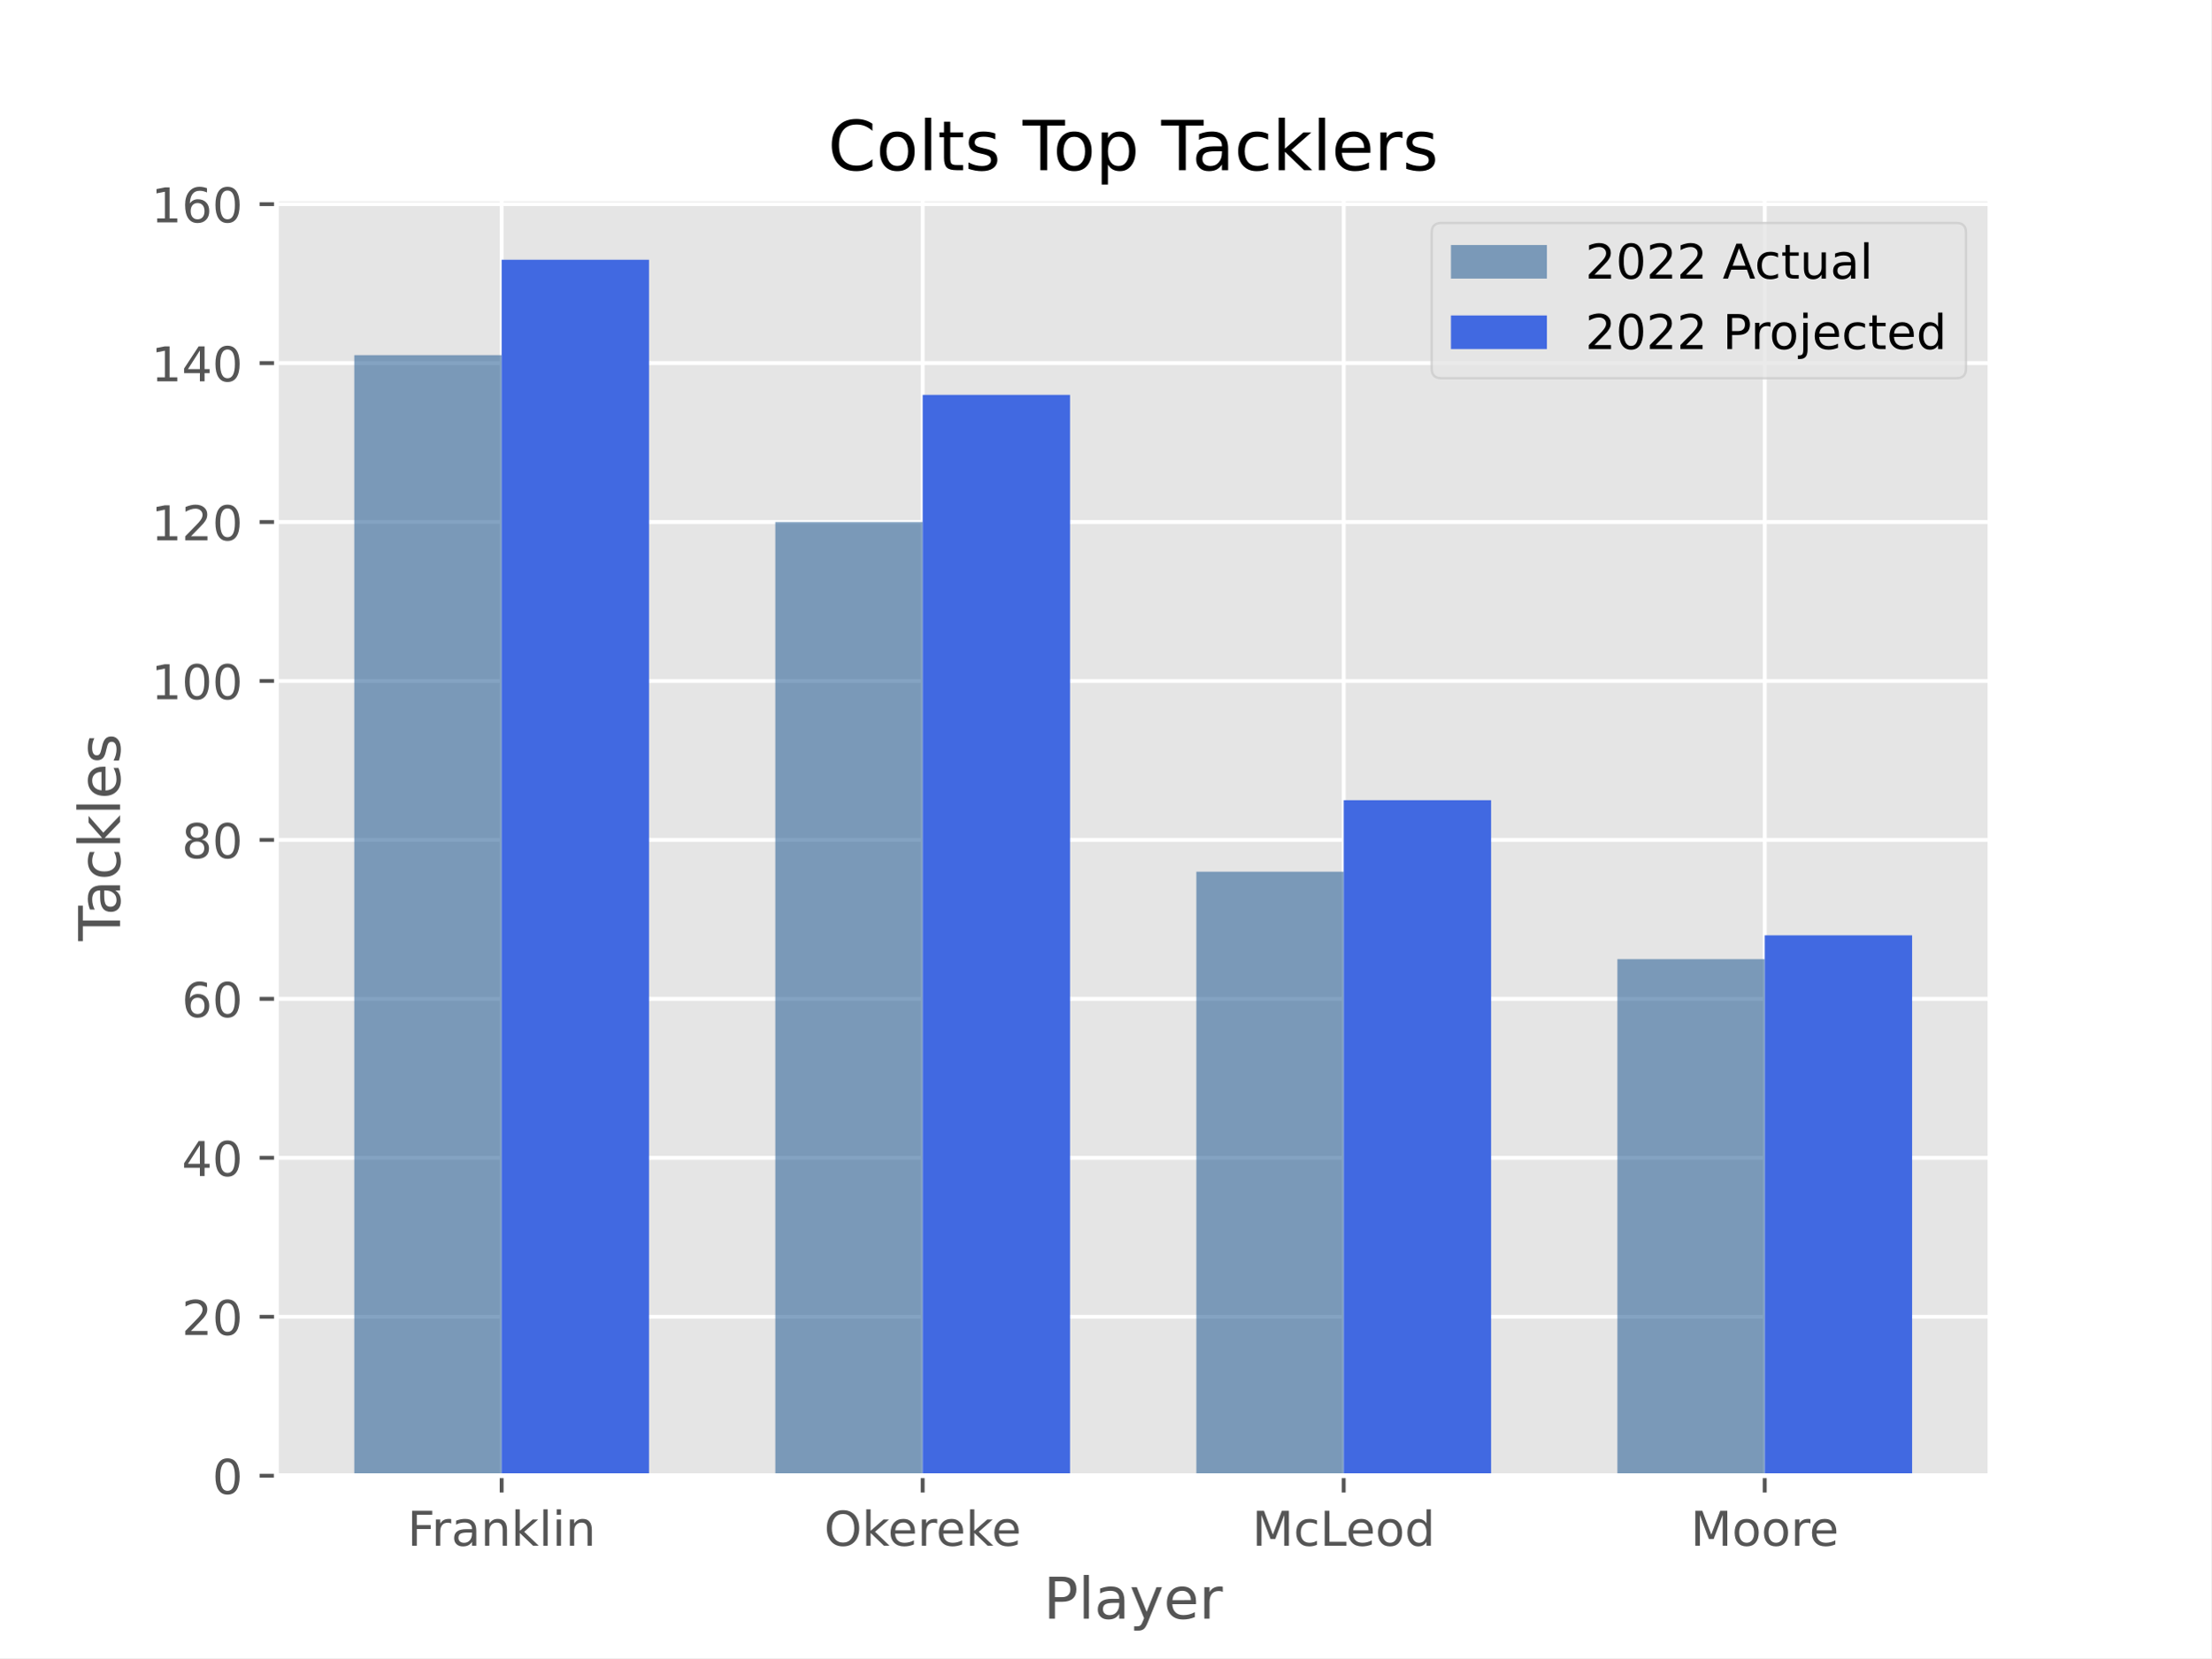
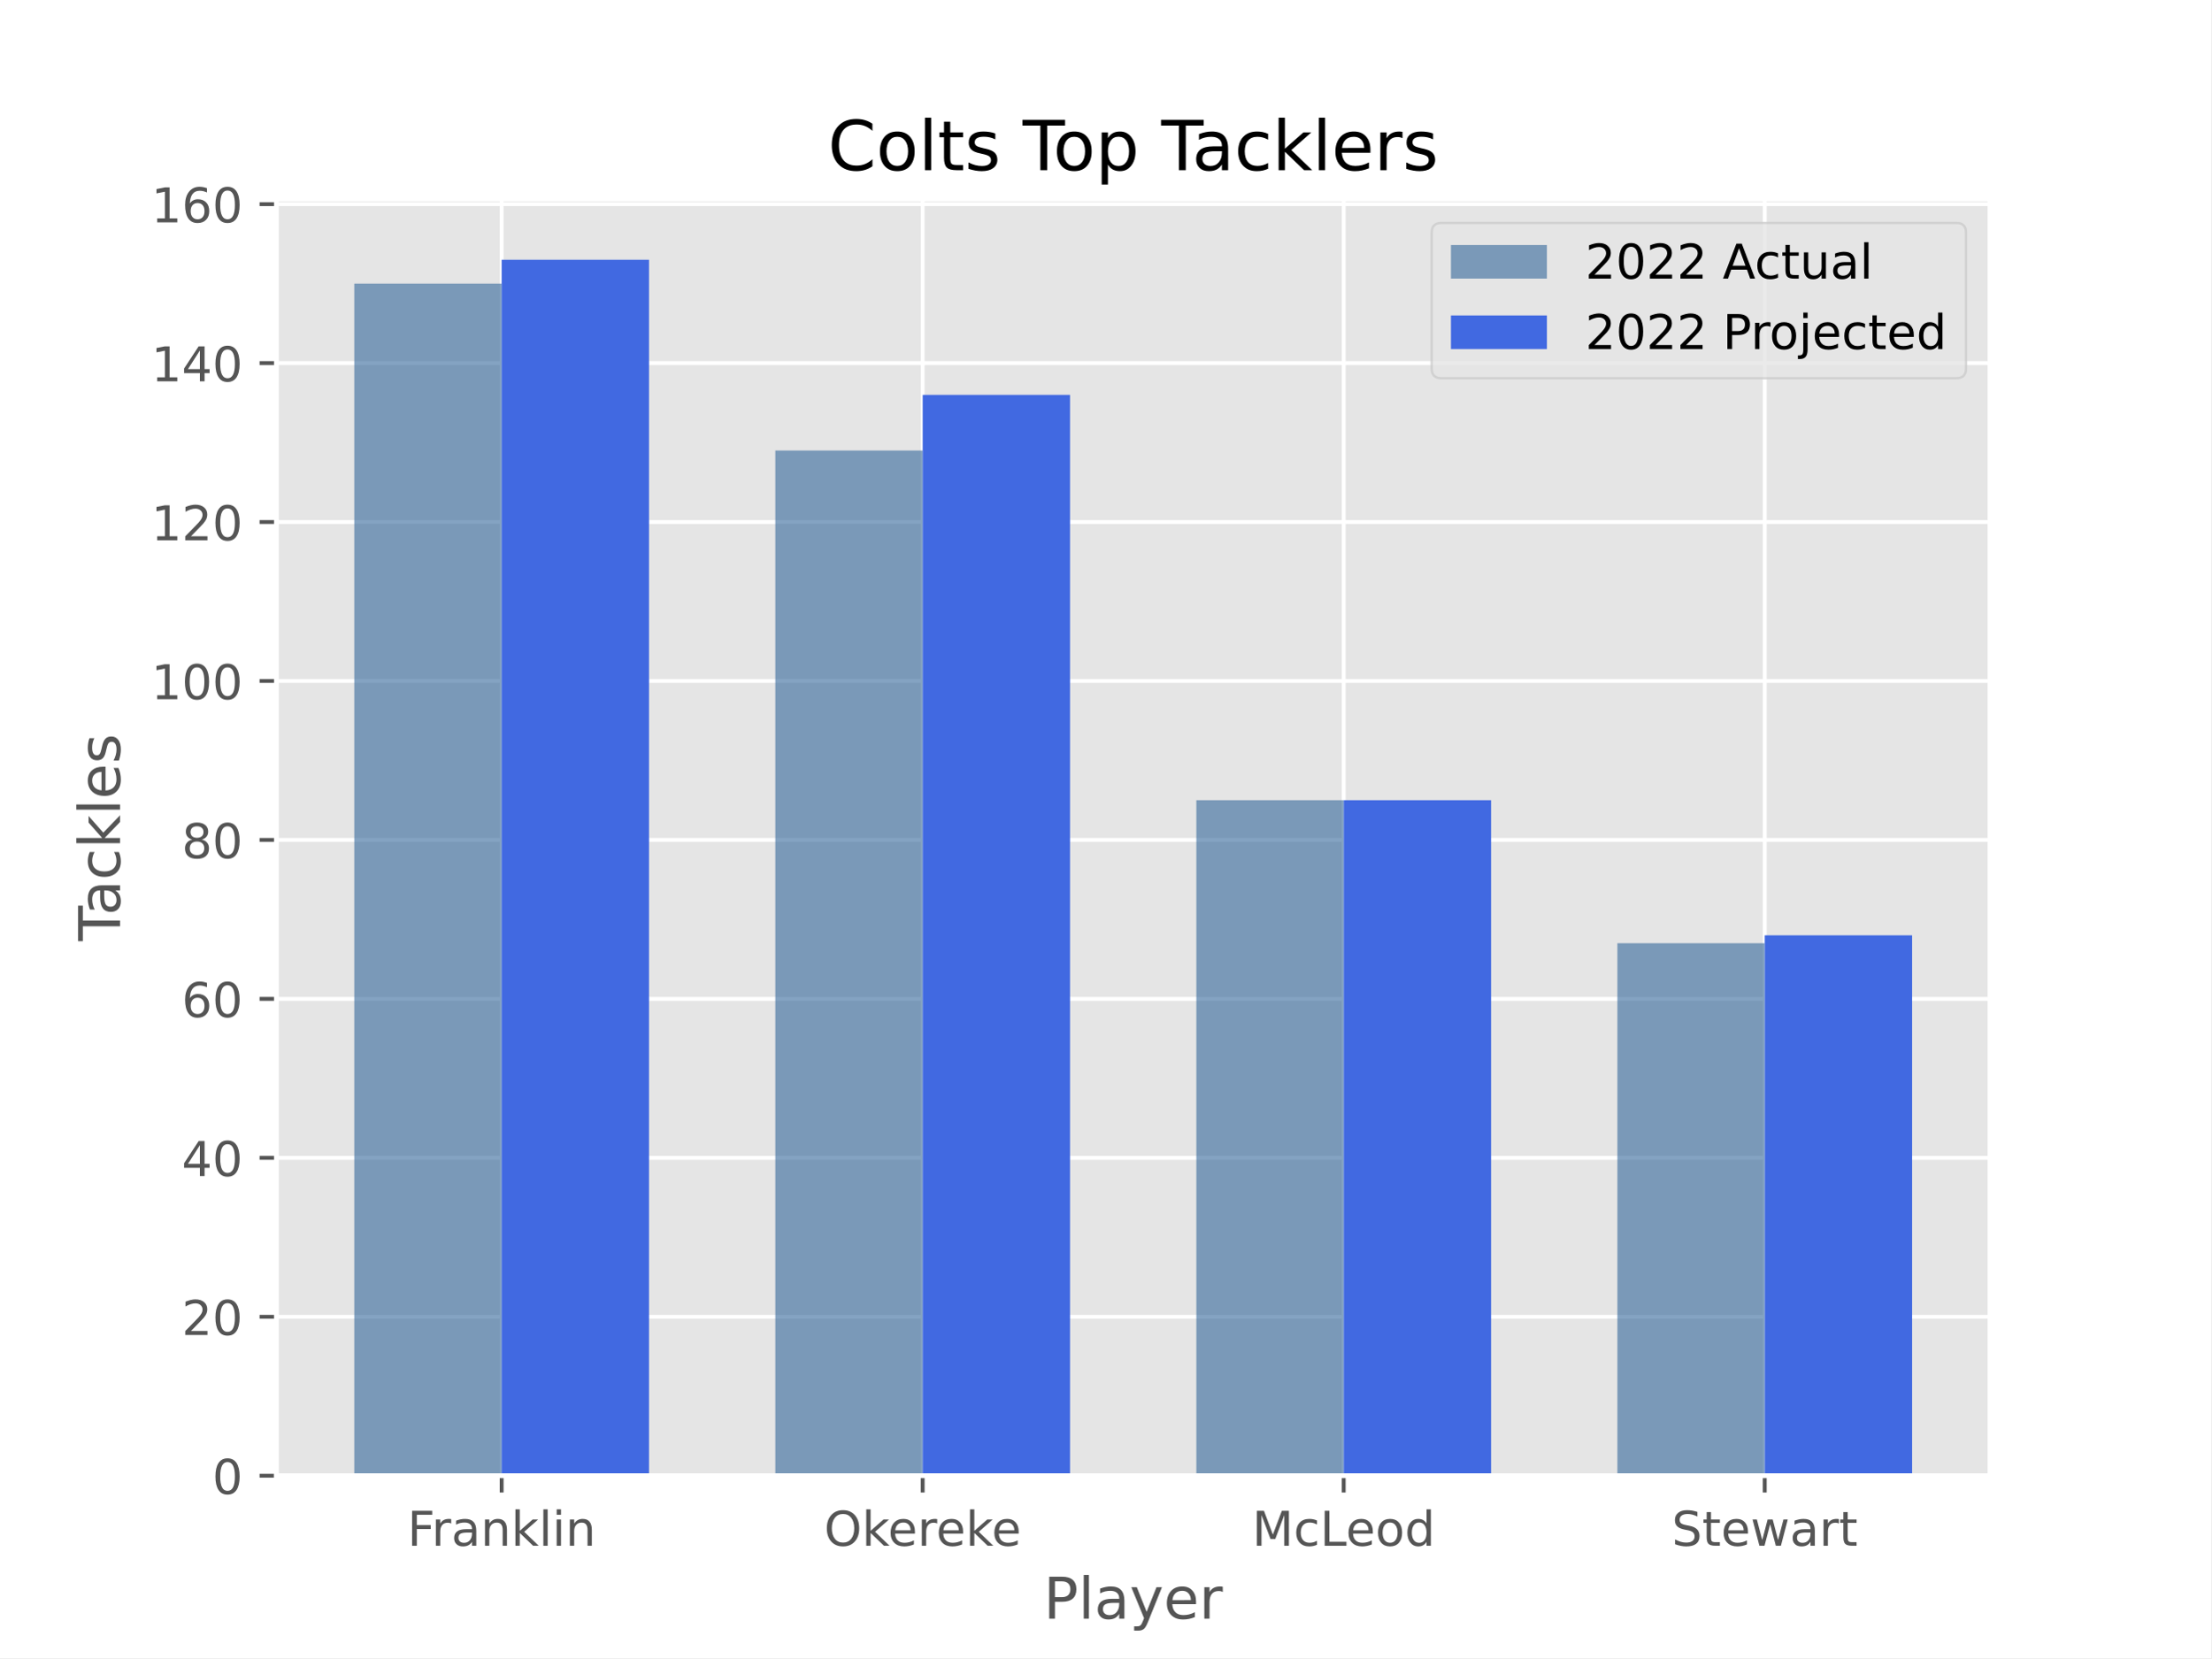
<svg xmlns="http://www.w3.org/2000/svg" xmlns:xlink="http://www.w3.org/1999/xlink" width="460.8pt" height="345.6pt" viewBox="0 0 460.8 345.6" version="1.1">
  <defs>
    <style type="text/css">*{stroke-linejoin: round; stroke-linecap: butt}</style>
  </defs>
  <g id="figure_1">
    <g id="patch_1">
      <path d="M 0 345.6  L 460.8 345.6  L 460.8 0  L 0 0  z " style="fill: #ffffff" />
    </g>
    <g id="axes_1">
      <g id="patch_2">
        <path d="M 57.6 307.584  L 414.72 307.584  L 414.72 41.472  L 57.6 41.472  z " style="fill: #e5e5e5" />
      </g>
      <g id="matplotlib.axis_1">
        <g id="xtick_1">
          <g id="line2d_1">
-             <path d="M 104.543 307.584  L 104.543 41.472  " clip-path="url(#pacbe48d134)" style="fill: none; stroke: #ffffff; stroke-width: 0.8; stroke-linecap: square" />
+             <path d="M 104.543 307.584  L 104.543 41.472  " clip-path="url(#p6290a14021)" style="fill: none; stroke: #ffffff; stroke-width: 0.8; stroke-linecap: square" />
          </g>
          <g id="line2d_2">
            <defs>
-               <path id="md7e479dd8d" d="M 0 0  L 0 3.5  " style="stroke: #555555; stroke-width: 0.8" />
-             </defs>
-             <g>
-               <use xlink:href="#md7e479dd8d" x="104.543" y="307.584" style="fill: #555555; stroke: #555555; stroke-width: 0.8" />
+               <path id="m224dd9b3ad" d="M 0 0  L 0 3.5  " style="stroke: #555555; stroke-width: 0.8" />
+             </defs>
+             <g>
+               <use xlink:href="#m224dd9b3ad" x="104.543" y="307.584" style="fill: #555555; stroke: #555555; stroke-width: 0.8" />
            </g>
          </g>
          <g id="text_1">
            <g style="fill: #555555" transform="translate(84.89954 322.1824) scale(0.1 -0.1)">
              <defs>
                <path id="DejaVuSans-46" d="M 628 4666  L 3309 4666  L 3309 4134  L 1259 4134  L 1259 2759  L 3109 2759  L 3109 2228  L 1259 2228  L 1259 0  L 628 0  L 628 4666  z " transform="scale(0.015625)" />
                <path id="DejaVuSans-72" d="M 2631 2963  Q 2534 3019 2420 3045  Q 2306 3072 2169 3072  Q 1681 3072 1420 2755  Q 1159 2438 1159 1844  L 1159 0  L 581 0  L 581 3500  L 1159 3500  L 1159 2956  Q 1341 3275 1631 3429  Q 1922 3584 2338 3584  Q 2397 3584 2469 3576  Q 2541 3569 2628 3553  L 2631 2963  z " transform="scale(0.015625)" />
                <path id="DejaVuSans-61" d="M 2194 1759  Q 1497 1759 1228 1600  Q 959 1441 959 1056  Q 959 750 1161 570  Q 1363 391 1709 391  Q 2188 391 2477 730  Q 2766 1069 2766 1631  L 2766 1759  L 2194 1759  z M 3341 1997  L 3341 0  L 2766 0  L 2766 531  Q 2569 213 2275 61  Q 1981 -91 1556 -91  Q 1019 -91 701 211  Q 384 513 384 1019  Q 384 1609 779 1909  Q 1175 2209 1959 2209  L 2766 2209  L 2766 2266  Q 2766 2663 2505 2880  Q 2244 3097 1772 3097  Q 1472 3097 1187 3025  Q 903 2953 641 2809  L 641 3341  Q 956 3463 1253 3523  Q 1550 3584 1831 3584  Q 2591 3584 2966 3190  Q 3341 2797 3341 1997  z " transform="scale(0.015625)" />
                <path id="DejaVuSans-6e" d="M 3513 2113  L 3513 0  L 2938 0  L 2938 2094  Q 2938 2591 2744 2837  Q 2550 3084 2163 3084  Q 1697 3084 1428 2787  Q 1159 2491 1159 1978  L 1159 0  L 581 0  L 581 3500  L 1159 3500  L 1159 2956  Q 1366 3272 1645 3428  Q 1925 3584 2291 3584  Q 2894 3584 3203 3211  Q 3513 2838 3513 2113  z " transform="scale(0.015625)" />
                <path id="DejaVuSans-6b" d="M 581 4863  L 1159 4863  L 1159 1991  L 2875 3500  L 3609 3500  L 1753 1863  L 3688 0  L 2938 0  L 1159 1709  L 1159 0  L 581 0  L 581 4863  z " transform="scale(0.015625)" />
                <path id="DejaVuSans-6c" d="M 603 4863  L 1178 4863  L 1178 0  L 603 0  L 603 4863  z " transform="scale(0.015625)" />
                <path id="DejaVuSans-69" d="M 603 3500  L 1178 3500  L 1178 0  L 603 0  L 603 3500  z M 603 4863  L 1178 4863  L 1178 4134  L 603 4134  L 603 4863  z " transform="scale(0.015625)" />
              </defs>
              <use xlink:href="#DejaVuSans-46" />
              <use xlink:href="#DejaVuSans-72" x="50.27" />
              <use xlink:href="#DejaVuSans-61" x="91.383" />
              <use xlink:href="#DejaVuSans-6e" x="152.662" />
              <use xlink:href="#DejaVuSans-6b" x="216.041" />
              <use xlink:href="#DejaVuSans-6c" x="273.951" />
              <use xlink:href="#DejaVuSans-69" x="301.734" />
              <use xlink:href="#DejaVuSans-6e" x="329.518" />
            </g>
          </g>
        </g>
        <g id="xtick_2">
          <g id="line2d_3">
-             <path d="M 192.288 307.584  L 192.288 41.472  " clip-path="url(#pacbe48d134)" style="fill: none; stroke: #ffffff; stroke-width: 0.8; stroke-linecap: square" />
+             <path d="M 192.288 307.584  L 192.288 41.472  " clip-path="url(#p6290a14021)" style="fill: none; stroke: #ffffff; stroke-width: 0.8; stroke-linecap: square" />
          </g>
          <g id="line2d_4">
            <g>
-               <use xlink:href="#md7e479dd8d" x="192.288" y="307.584" style="fill: #555555; stroke: #555555; stroke-width: 0.8" />
+               <use xlink:href="#m224dd9b3ad" x="192.288" y="307.584" style="fill: #555555; stroke: #555555; stroke-width: 0.8" />
            </g>
          </g>
          <g id="text_2">
            <g style="fill: #555555" transform="translate(171.751 322.1824) scale(0.1 -0.1)">
              <defs>
                <path id="DejaVuSans-4f" d="M 2522 4238  Q 1834 4238 1429 3725  Q 1025 3213 1025 2328  Q 1025 1447 1429 934  Q 1834 422 2522 422  Q 3209 422 3611 934  Q 4013 1447 4013 2328  Q 4013 3213 3611 3725  Q 3209 4238 2522 4238  z M 2522 4750  Q 3503 4750 4090 4092  Q 4678 3434 4678 2328  Q 4678 1225 4090 567  Q 3503 -91 2522 -91  Q 1538 -91 948 565  Q 359 1222 359 2328  Q 359 3434 948 4092  Q 1538 4750 2522 4750  z " transform="scale(0.015625)" />
                <path id="DejaVuSans-65" d="M 3597 1894  L 3597 1613  L 953 1613  Q 991 1019 1311 708  Q 1631 397 2203 397  Q 2534 397 2845 478  Q 3156 559 3463 722  L 3463 178  Q 3153 47 2828 -22  Q 2503 -91 2169 -91  Q 1331 -91 842 396  Q 353 884 353 1716  Q 353 2575 817 3079  Q 1281 3584 2069 3584  Q 2775 3584 3186 3129  Q 3597 2675 3597 1894  z M 3022 2063  Q 3016 2534 2758 2815  Q 2500 3097 2075 3097  Q 1594 3097 1305 2825  Q 1016 2553 972 2059  L 3022 2063  z " transform="scale(0.015625)" />
              </defs>
              <use xlink:href="#DejaVuSans-4f" />
              <use xlink:href="#DejaVuSans-6b" x="78.711" />
              <use xlink:href="#DejaVuSans-65" x="132.996" />
              <use xlink:href="#DejaVuSans-72" x="194.52" />
              <use xlink:href="#DejaVuSans-65" x="233.383" />
              <use xlink:href="#DejaVuSans-6b" x="294.906" />
              <use xlink:href="#DejaVuSans-65" x="349.191" />
            </g>
          </g>
        </g>
        <g id="xtick_3">
          <g id="line2d_5">
-             <path d="M 280.032 307.584  L 280.032 41.472  " clip-path="url(#pacbe48d134)" style="fill: none; stroke: #ffffff; stroke-width: 0.8; stroke-linecap: square" />
+             <path d="M 280.032 307.584  L 280.032 41.472  " clip-path="url(#p6290a14021)" style="fill: none; stroke: #ffffff; stroke-width: 0.8; stroke-linecap: square" />
          </g>
          <g id="line2d_6">
            <g>
-               <use xlink:href="#md7e479dd8d" x="280.032" y="307.584" style="fill: #555555; stroke: #555555; stroke-width: 0.8" />
+               <use xlink:href="#m224dd9b3ad" x="280.032" y="307.584" style="fill: #555555; stroke: #555555; stroke-width: 0.8" />
            </g>
          </g>
          <g id="text_3">
            <g style="fill: #555555" transform="translate(260.9604 322.1824) scale(0.1 -0.1)">
              <defs>
                <path id="DejaVuSans-4d" d="M 628 4666  L 1569 4666  L 2759 1491  L 3956 4666  L 4897 4666  L 4897 0  L 4281 0  L 4281 4097  L 3078 897  L 2444 897  L 1241 4097  L 1241 0  L 628 0  L 628 4666  z " transform="scale(0.015625)" />
                <path id="DejaVuSans-63" d="M 3122 3366  L 3122 2828  Q 2878 2963 2633 3030  Q 2388 3097 2138 3097  Q 1578 3097 1268 2742  Q 959 2388 959 1747  Q 959 1106 1268 751  Q 1578 397 2138 397  Q 2388 397 2633 464  Q 2878 531 3122 666  L 3122 134  Q 2881 22 2623 -34  Q 2366 -91 2075 -91  Q 1284 -91 818 406  Q 353 903 353 1747  Q 353 2603 823 3093  Q 1294 3584 2113 3584  Q 2378 3584 2631 3529  Q 2884 3475 3122 3366  z " transform="scale(0.015625)" />
                <path id="DejaVuSans-4c" d="M 628 4666  L 1259 4666  L 1259 531  L 3531 531  L 3531 0  L 628 0  L 628 4666  z " transform="scale(0.015625)" />
                <path id="DejaVuSans-6f" d="M 1959 3097  Q 1497 3097 1228 2736  Q 959 2375 959 1747  Q 959 1119 1226 758  Q 1494 397 1959 397  Q 2419 397 2687 759  Q 2956 1122 2956 1747  Q 2956 2369 2687 2733  Q 2419 3097 1959 3097  z M 1959 3584  Q 2709 3584 3137 3096  Q 3566 2609 3566 1747  Q 3566 888 3137 398  Q 2709 -91 1959 -91  Q 1206 -91 779 398  Q 353 888 353 1747  Q 353 2609 779 3096  Q 1206 3584 1959 3584  z " transform="scale(0.015625)" />
                <path id="DejaVuSans-64" d="M 2906 2969  L 2906 4863  L 3481 4863  L 3481 0  L 2906 0  L 2906 525  Q 2725 213 2448 61  Q 2172 -91 1784 -91  Q 1150 -91 751 415  Q 353 922 353 1747  Q 353 2572 751 3078  Q 1150 3584 1784 3584  Q 2172 3584 2448 3432  Q 2725 3281 2906 2969  z M 947 1747  Q 947 1113 1208 752  Q 1469 391 1925 391  Q 2381 391 2643 752  Q 2906 1113 2906 1747  Q 2906 2381 2643 2742  Q 2381 3103 1925 3103  Q 1469 3103 1208 2742  Q 947 2381 947 1747  z " transform="scale(0.015625)" />
              </defs>
              <use xlink:href="#DejaVuSans-4d" />
              <use xlink:href="#DejaVuSans-63" x="86.279" />
              <use xlink:href="#DejaVuSans-4c" x="141.26" />
              <use xlink:href="#DejaVuSans-65" x="195.223" />
              <use xlink:href="#DejaVuSans-6f" x="256.746" />
              <use xlink:href="#DejaVuSans-64" x="317.928" />
            </g>
          </g>
        </g>
        <g id="xtick_4">
          <g id="line2d_7">
-             <path d="M 367.777 307.584  L 367.777 41.472  " clip-path="url(#pacbe48d134)" style="fill: none; stroke: #ffffff; stroke-width: 0.8; stroke-linecap: square" />
+             <path d="M 367.777 307.584  L 367.777 41.472  " clip-path="url(#p6290a14021)" style="fill: none; stroke: #ffffff; stroke-width: 0.8; stroke-linecap: square" />
          </g>
          <g id="line2d_8">
            <g>
-               <use xlink:href="#md7e479dd8d" x="367.777" y="307.584" style="fill: #555555; stroke: #555555; stroke-width: 0.8" />
+               <use xlink:href="#m224dd9b3ad" x="367.777" y="307.584" style="fill: #555555; stroke: #555555; stroke-width: 0.8" />
            </g>
          </g>
          <g id="text_4">
-             <g style="fill: #555555" transform="translate(352.3244 322.1824) scale(0.1 -0.1)">
-               <use xlink:href="#DejaVuSans-4d" />
-               <use xlink:href="#DejaVuSans-6f" x="86.279" />
-               <use xlink:href="#DejaVuSans-6f" x="147.461" />
-               <use xlink:href="#DejaVuSans-72" x="208.643" />
-               <use xlink:href="#DejaVuSans-65" x="247.506" />
+             <g style="fill: #555555" transform="translate(348.397 322.1824) scale(0.1 -0.1)">
+               <defs>
+                 <path id="DejaVuSans-53" d="M 3425 4513  L 3425 3897  Q 3066 4069 2747 4153  Q 2428 4238 2131 4238  Q 1616 4238 1336 4038  Q 1056 3838 1056 3469  Q 1056 3159 1242 3001  Q 1428 2844 1947 2747  L 2328 2669  Q 3034 2534 3370 2195  Q 3706 1856 3706 1288  Q 3706 609 3251 259  Q 2797 -91 1919 -91  Q 1588 -91 1214 -16  Q 841 59 441 206  L 441 856  Q 825 641 1194 531  Q 1563 422 1919 422  Q 2459 422 2753 634  Q 3047 847 3047 1241  Q 3047 1584 2836 1778  Q 2625 1972 2144 2069  L 1759 2144  Q 1053 2284 737 2584  Q 422 2884 422 3419  Q 422 4038 858 4394  Q 1294 4750 2059 4750  Q 2388 4750 2728 4690  Q 3069 4631 3425 4513  z " transform="scale(0.015625)" />
+                 <path id="DejaVuSans-74" d="M 1172 4494  L 1172 3500  L 2356 3500  L 2356 3053  L 1172 3053  L 1172 1153  Q 1172 725 1289 603  Q 1406 481 1766 481  L 2356 481  L 2356 0  L 1766 0  Q 1100 0 847 248  Q 594 497 594 1153  L 594 3053  L 172 3053  L 172 3500  L 594 3500  L 594 4494  L 1172 4494  z " transform="scale(0.015625)" />
+                 <path id="DejaVuSans-77" d="M 269 3500  L 844 3500  L 1563 769  L 2278 3500  L 2956 3500  L 3675 769  L 4391 3500  L 4966 3500  L 4050 0  L 3372 0  L 2619 2869  L 1863 0  L 1184 0  L 269 3500  z " transform="scale(0.015625)" />
+               </defs>
+               <use xlink:href="#DejaVuSans-53" />
+               <use xlink:href="#DejaVuSans-74" x="63.477" />
+               <use xlink:href="#DejaVuSans-65" x="102.686" />
+               <use xlink:href="#DejaVuSans-77" x="164.209" />
+               <use xlink:href="#DejaVuSans-61" x="245.996" />
+               <use xlink:href="#DejaVuSans-72" x="307.275" />
+               <use xlink:href="#DejaVuSans-74" x="348.389" />
            </g>
          </g>
        </g>
        <g id="text_5">
          <g style="fill: #555555" transform="translate(217.4888 337.3802) scale(0.12 -0.12)">
            <defs>
              <path id="DejaVuSans-50" d="M 1259 4147  L 1259 2394  L 2053 2394  Q 2494 2394 2734 2622  Q 2975 2850 2975 3272  Q 2975 3691 2734 3919  Q 2494 4147 2053 4147  L 1259 4147  z M 628 4666  L 2053 4666  Q 2838 4666 3239 4311  Q 3641 3956 3641 3272  Q 3641 2581 3239 2228  Q 2838 1875 2053 1875  L 1259 1875  L 1259 0  L 628 0  L 628 4666  z " transform="scale(0.015625)" />
              <path id="DejaVuSans-79" d="M 2059 -325  Q 1816 -950 1584 -1140  Q 1353 -1331 966 -1331  L 506 -1331  L 506 -850  L 844 -850  Q 1081 -850 1212 -737  Q 1344 -625 1503 -206  L 1606 56  L 191 3500  L 800 3500  L 1894 763  L 2988 3500  L 3597 3500  L 2059 -325  z " transform="scale(0.015625)" />
            </defs>
            <use xlink:href="#DejaVuSans-50" />
            <use xlink:href="#DejaVuSans-6c" x="60.303" />
            <use xlink:href="#DejaVuSans-61" x="88.086" />
            <use xlink:href="#DejaVuSans-79" x="149.365" />
            <use xlink:href="#DejaVuSans-65" x="208.545" />
            <use xlink:href="#DejaVuSans-72" x="270.068" />
          </g>
        </g>
      </g>
      <g id="matplotlib.axis_2">
        <g id="ytick_1">
          <g id="line2d_9">
-             <path d="M 57.6 307.584  L 414.72 307.584  " clip-path="url(#pacbe48d134)" style="fill: none; stroke: #ffffff; stroke-width: 0.8; stroke-linecap: square" />
+             <path d="M 57.6 307.584  L 414.72 307.584  " clip-path="url(#p6290a14021)" style="fill: none; stroke: #ffffff; stroke-width: 0.8; stroke-linecap: square" />
          </g>
          <g id="line2d_10">
            <defs>
-               <path id="m6470e6eb25" d="M 0 0  L -3.5 0  " style="stroke: #555555; stroke-width: 0.8" />
-             </defs>
-             <g>
-               <use xlink:href="#m6470e6eb25" x="57.6" y="307.584" style="fill: #555555; stroke: #555555; stroke-width: 0.8" />
+               <path id="m3a7259aac2" d="M 0 0  L -3.5 0  " style="stroke: #555555; stroke-width: 0.8" />
+             </defs>
+             <g>
+               <use xlink:href="#m3a7259aac2" x="57.6" y="307.584" style="fill: #555555; stroke: #555555; stroke-width: 0.8" />
            </g>
          </g>
          <g id="text_6">
            <g style="fill: #555555" transform="translate(44.2375 311.3832) scale(0.1 -0.1)">
              <defs>
                <path id="DejaVuSans-30" d="M 2034 4250  Q 1547 4250 1301 3770  Q 1056 3291 1056 2328  Q 1056 1369 1301 889  Q 1547 409 2034 409  Q 2525 409 2770 889  Q 3016 1369 3016 2328  Q 3016 3291 2770 3770  Q 2525 4250 2034 4250  z M 2034 4750  Q 2819 4750 3233 4129  Q 3647 3509 3647 2328  Q 3647 1150 3233 529  Q 2819 -91 2034 -91  Q 1250 -91 836 529  Q 422 1150 422 2328  Q 422 3509 836 4129  Q 1250 4750 2034 4750  z " transform="scale(0.015625)" />
              </defs>
              <use xlink:href="#DejaVuSans-30" />
            </g>
          </g>
        </g>
        <g id="ytick_2">
          <g id="line2d_11">
-             <path d="M 57.6 274.455  L 414.72 274.455  " clip-path="url(#pacbe48d134)" style="fill: none; stroke: #ffffff; stroke-width: 0.8; stroke-linecap: square" />
+             <path d="M 57.6 274.455  L 414.72 274.455  " clip-path="url(#p6290a14021)" style="fill: none; stroke: #ffffff; stroke-width: 0.8; stroke-linecap: square" />
          </g>
          <g id="line2d_12">
            <g>
-               <use xlink:href="#m6470e6eb25" x="57.6" y="274.455" style="fill: #555555; stroke: #555555; stroke-width: 0.8" />
+               <use xlink:href="#m3a7259aac2" x="57.6" y="274.455" style="fill: #555555; stroke: #555555; stroke-width: 0.8" />
            </g>
          </g>
          <g id="text_7">
            <g style="fill: #555555" transform="translate(37.875 278.2538) scale(0.1 -0.1)">
              <defs>
                <path id="DejaVuSans-32" d="M 1228 531  L 3431 531  L 3431 0  L 469 0  L 469 531  Q 828 903 1448 1529  Q 2069 2156 2228 2338  Q 2531 2678 2651 2914  Q 2772 3150 2772 3378  Q 2772 3750 2511 3984  Q 2250 4219 1831 4219  Q 1534 4219 1204 4116  Q 875 4013 500 3803  L 500 4441  Q 881 4594 1212 4672  Q 1544 4750 1819 4750  Q 2544 4750 2975 4387  Q 3406 4025 3406 3419  Q 3406 3131 3298 2873  Q 3191 2616 2906 2266  Q 2828 2175 2409 1742  Q 1991 1309 1228 531  z " transform="scale(0.015625)" />
              </defs>
              <use xlink:href="#DejaVuSans-32" />
              <use xlink:href="#DejaVuSans-30" x="63.623" />
            </g>
          </g>
        </g>
        <g id="ytick_3">
          <g id="line2d_13">
-             <path d="M 57.6 241.325  L 414.72 241.325  " clip-path="url(#pacbe48d134)" style="fill: none; stroke: #ffffff; stroke-width: 0.8; stroke-linecap: square" />
+             <path d="M 57.6 241.325  L 414.72 241.325  " clip-path="url(#p6290a14021)" style="fill: none; stroke: #ffffff; stroke-width: 0.8; stroke-linecap: square" />
          </g>
          <g id="line2d_14">
            <g>
-               <use xlink:href="#m6470e6eb25" x="57.6" y="241.325" style="fill: #555555; stroke: #555555; stroke-width: 0.8" />
+               <use xlink:href="#m3a7259aac2" x="57.6" y="241.325" style="fill: #555555; stroke: #555555; stroke-width: 0.8" />
            </g>
          </g>
          <g id="text_8">
            <g style="fill: #555555" transform="translate(37.875 245.1244) scale(0.1 -0.1)">
              <defs>
                <path id="DejaVuSans-34" d="M 2419 4116  L 825 1625  L 2419 1625  L 2419 4116  z M 2253 4666  L 3047 4666  L 3047 1625  L 3713 1625  L 3713 1100  L 3047 1100  L 3047 0  L 2419 0  L 2419 1100  L 313 1100  L 313 1709  L 2253 4666  z " transform="scale(0.015625)" />
              </defs>
              <use xlink:href="#DejaVuSans-34" />
              <use xlink:href="#DejaVuSans-30" x="63.623" />
            </g>
          </g>
        </g>
        <g id="ytick_4">
          <g id="line2d_15">
-             <path d="M 57.6 208.196  L 414.72 208.196  " clip-path="url(#pacbe48d134)" style="fill: none; stroke: #ffffff; stroke-width: 0.8; stroke-linecap: square" />
+             <path d="M 57.6 208.196  L 414.72 208.196  " clip-path="url(#p6290a14021)" style="fill: none; stroke: #ffffff; stroke-width: 0.8; stroke-linecap: square" />
          </g>
          <g id="line2d_16">
            <g>
-               <use xlink:href="#m6470e6eb25" x="57.6" y="208.196" style="fill: #555555; stroke: #555555; stroke-width: 0.8" />
+               <use xlink:href="#m3a7259aac2" x="57.6" y="208.196" style="fill: #555555; stroke: #555555; stroke-width: 0.8" />
            </g>
          </g>
          <g id="text_9">
            <g style="fill: #555555" transform="translate(37.875 211.995) scale(0.1 -0.1)">
              <defs>
                <path id="DejaVuSans-36" d="M 2113 2584  Q 1688 2584 1439 2293  Q 1191 2003 1191 1497  Q 1191 994 1439 701  Q 1688 409 2113 409  Q 2538 409 2786 701  Q 3034 994 3034 1497  Q 3034 2003 2786 2293  Q 2538 2584 2113 2584  z M 3366 4563  L 3366 3988  Q 3128 4100 2886 4159  Q 2644 4219 2406 4219  Q 1781 4219 1451 3797  Q 1122 3375 1075 2522  Q 1259 2794 1537 2939  Q 1816 3084 2150 3084  Q 2853 3084 3261 2657  Q 3669 2231 3669 1497  Q 3669 778 3244 343  Q 2819 -91 2113 -91  Q 1303 -91 875 529  Q 447 1150 447 2328  Q 447 3434 972 4092  Q 1497 4750 2381 4750  Q 2619 4750 2861 4703  Q 3103 4656 3366 4563  z " transform="scale(0.015625)" />
              </defs>
              <use xlink:href="#DejaVuSans-36" />
              <use xlink:href="#DejaVuSans-30" x="63.623" />
            </g>
          </g>
        </g>
        <g id="ytick_5">
          <g id="line2d_17">
-             <path d="M 57.6 175.066  L 414.72 175.066  " clip-path="url(#pacbe48d134)" style="fill: none; stroke: #ffffff; stroke-width: 0.8; stroke-linecap: square" />
+             <path d="M 57.6 175.066  L 414.72 175.066  " clip-path="url(#p6290a14021)" style="fill: none; stroke: #ffffff; stroke-width: 0.8; stroke-linecap: square" />
          </g>
          <g id="line2d_18">
            <g>
-               <use xlink:href="#m6470e6eb25" x="57.6" y="175.066" style="fill: #555555; stroke: #555555; stroke-width: 0.8" />
+               <use xlink:href="#m3a7259aac2" x="57.6" y="175.066" style="fill: #555555; stroke: #555555; stroke-width: 0.8" />
            </g>
          </g>
          <g id="text_10">
            <g style="fill: #555555" transform="translate(37.875 178.8656) scale(0.1 -0.1)">
              <defs>
                <path id="DejaVuSans-38" d="M 2034 2216  Q 1584 2216 1326 1975  Q 1069 1734 1069 1313  Q 1069 891 1326 650  Q 1584 409 2034 409  Q 2484 409 2743 651  Q 3003 894 3003 1313  Q 3003 1734 2745 1975  Q 2488 2216 2034 2216  z M 1403 2484  Q 997 2584 770 2862  Q 544 3141 544 3541  Q 544 4100 942 4425  Q 1341 4750 2034 4750  Q 2731 4750 3128 4425  Q 3525 4100 3525 3541  Q 3525 3141 3298 2862  Q 3072 2584 2669 2484  Q 3125 2378 3379 2068  Q 3634 1759 3634 1313  Q 3634 634 3220 271  Q 2806 -91 2034 -91  Q 1263 -91 848 271  Q 434 634 434 1313  Q 434 1759 690 2068  Q 947 2378 1403 2484  z M 1172 3481  Q 1172 3119 1398 2916  Q 1625 2713 2034 2713  Q 2441 2713 2670 2916  Q 2900 3119 2900 3481  Q 2900 3844 2670 4047  Q 2441 4250 2034 4250  Q 1625 4250 1398 4047  Q 1172 3844 1172 3481  z " transform="scale(0.015625)" />
              </defs>
              <use xlink:href="#DejaVuSans-38" />
              <use xlink:href="#DejaVuSans-30" x="63.623" />
            </g>
          </g>
        </g>
        <g id="ytick_6">
          <g id="line2d_19">
-             <path d="M 57.6 141.937  L 414.72 141.937  " clip-path="url(#pacbe48d134)" style="fill: none; stroke: #ffffff; stroke-width: 0.8; stroke-linecap: square" />
+             <path d="M 57.6 141.937  L 414.72 141.937  " clip-path="url(#p6290a14021)" style="fill: none; stroke: #ffffff; stroke-width: 0.8; stroke-linecap: square" />
          </g>
          <g id="line2d_20">
            <g>
-               <use xlink:href="#m6470e6eb25" x="57.6" y="141.937" style="fill: #555555; stroke: #555555; stroke-width: 0.8" />
+               <use xlink:href="#m3a7259aac2" x="57.6" y="141.937" style="fill: #555555; stroke: #555555; stroke-width: 0.8" />
            </g>
          </g>
          <g id="text_11">
            <g style="fill: #555555" transform="translate(31.5125 145.7362) scale(0.1 -0.1)">
              <defs>
                <path id="DejaVuSans-31" d="M 794 531  L 1825 531  L 1825 4091  L 703 3866  L 703 4441  L 1819 4666  L 2450 4666  L 2450 531  L 3481 531  L 3481 0  L 794 0  L 794 531  z " transform="scale(0.015625)" />
              </defs>
              <use xlink:href="#DejaVuSans-31" />
              <use xlink:href="#DejaVuSans-30" x="63.623" />
              <use xlink:href="#DejaVuSans-30" x="127.246" />
            </g>
          </g>
        </g>
        <g id="ytick_7">
          <g id="line2d_21">
-             <path d="M 57.6 108.808  L 414.72 108.808  " clip-path="url(#pacbe48d134)" style="fill: none; stroke: #ffffff; stroke-width: 0.8; stroke-linecap: square" />
+             <path d="M 57.6 108.808  L 414.72 108.808  " clip-path="url(#p6290a14021)" style="fill: none; stroke: #ffffff; stroke-width: 0.8; stroke-linecap: square" />
          </g>
          <g id="line2d_22">
            <g>
-               <use xlink:href="#m6470e6eb25" x="57.6" y="108.808" style="fill: #555555; stroke: #555555; stroke-width: 0.8" />
+               <use xlink:href="#m3a7259aac2" x="57.6" y="108.808" style="fill: #555555; stroke: #555555; stroke-width: 0.8" />
            </g>
          </g>
          <g id="text_12">
            <g style="fill: #555555" transform="translate(31.5125 112.6067) scale(0.1 -0.1)">
              <use xlink:href="#DejaVuSans-31" />
              <use xlink:href="#DejaVuSans-32" x="63.623" />
              <use xlink:href="#DejaVuSans-30" x="127.246" />
            </g>
          </g>
        </g>
        <g id="ytick_8">
          <g id="line2d_23">
-             <path d="M 57.6 75.678  L 414.72 75.678  " clip-path="url(#pacbe48d134)" style="fill: none; stroke: #ffffff; stroke-width: 0.8; stroke-linecap: square" />
+             <path d="M 57.6 75.678  L 414.72 75.678  " clip-path="url(#p6290a14021)" style="fill: none; stroke: #ffffff; stroke-width: 0.8; stroke-linecap: square" />
          </g>
          <g id="line2d_24">
            <g>
-               <use xlink:href="#m6470e6eb25" x="57.6" y="75.678" style="fill: #555555; stroke: #555555; stroke-width: 0.8" />
+               <use xlink:href="#m3a7259aac2" x="57.6" y="75.678" style="fill: #555555; stroke: #555555; stroke-width: 0.8" />
            </g>
          </g>
          <g id="text_13">
            <g style="fill: #555555" transform="translate(31.5125 79.47734) scale(0.1 -0.1)">
              <use xlink:href="#DejaVuSans-31" />
              <use xlink:href="#DejaVuSans-34" x="63.623" />
              <use xlink:href="#DejaVuSans-30" x="127.246" />
            </g>
          </g>
        </g>
        <g id="ytick_9">
          <g id="line2d_25">
-             <path d="M 57.6 42.549  L 414.72 42.549  " clip-path="url(#pacbe48d134)" style="fill: none; stroke: #ffffff; stroke-width: 0.8; stroke-linecap: square" />
+             <path d="M 57.6 42.549  L 414.72 42.549  " clip-path="url(#p6290a14021)" style="fill: none; stroke: #ffffff; stroke-width: 0.8; stroke-linecap: square" />
          </g>
          <g id="line2d_26">
            <g>
-               <use xlink:href="#m6470e6eb25" x="57.6" y="42.549" style="fill: #555555; stroke: #555555; stroke-width: 0.8" />
+               <use xlink:href="#m3a7259aac2" x="57.6" y="42.549" style="fill: #555555; stroke: #555555; stroke-width: 0.8" />
            </g>
          </g>
          <g id="text_14">
            <g style="fill: #555555" transform="translate(31.5125 46.34792) scale(0.1 -0.1)">
              <use xlink:href="#DejaVuSans-31" />
              <use xlink:href="#DejaVuSans-36" x="63.623" />
              <use xlink:href="#DejaVuSans-30" x="127.246" />
            </g>
          </g>
        </g>
        <g id="text_15">
          <g style="fill: #555555" transform="translate(25.01687 196.1374) rotate(-90) scale(0.12 -0.12)">
            <defs>
              <path id="DejaVuSans-54" d="M -19 4666  L 3928 4666  L 3928 4134  L 2272 4134  L 2272 0  L 1638 0  L 1638 4134  L -19 4134  L -19 4666  z " transform="scale(0.015625)" />
              <path id="DejaVuSans-73" d="M 2834 3397  L 2834 2853  Q 2591 2978 2328 3040  Q 2066 3103 1784 3103  Q 1356 3103 1142 2972  Q 928 2841 928 2578  Q 928 2378 1081 2264  Q 1234 2150 1697 2047  L 1894 2003  Q 2506 1872 2764 1633  Q 3022 1394 3022 966  Q 3022 478 2636 193  Q 2250 -91 1575 -91  Q 1294 -91 989 -36  Q 684 19 347 128  L 347 722  Q 666 556 975 473  Q 1284 391 1588 391  Q 1994 391 2212 530  Q 2431 669 2431 922  Q 2431 1156 2273 1281  Q 2116 1406 1581 1522  L 1381 1569  Q 847 1681 609 1914  Q 372 2147 372 2553  Q 372 3047 722 3315  Q 1072 3584 1716 3584  Q 2034 3584 2315 3537  Q 2597 3491 2834 3397  z " transform="scale(0.015625)" />
            </defs>
            <use xlink:href="#DejaVuSans-54" />
            <use xlink:href="#DejaVuSans-61" x="44.584" />
            <use xlink:href="#DejaVuSans-63" x="105.863" />
            <use xlink:href="#DejaVuSans-6b" x="160.844" />
            <use xlink:href="#DejaVuSans-6c" x="218.754" />
            <use xlink:href="#DejaVuSans-65" x="246.537" />
            <use xlink:href="#DejaVuSans-73" x="308.061" />
          </g>
        </g>
      </g>
      <g id="patch_3">
-         <path d="M 73.833 307.584  L 104.543 307.584  L 104.543 74.022  L 73.833 74.022  z " clip-path="url(#pacbe48d134)" style="fill: #336699; fill-opacity: 0.6" />
+         <path d="M 73.833 307.584  L 104.543 307.584  L 104.543 59.113  L 73.833 59.113  z " clip-path="url(#p6290a14021)" style="fill: #336699; fill-opacity: 0.6" />
      </g>
      <g id="patch_4">
-         <path d="M 161.577 307.584  L 192.288 307.584  L 192.288 108.808  L 161.577 108.808  z " clip-path="url(#pacbe48d134)" style="fill: #336699; fill-opacity: 0.6" />
+         <path d="M 161.577 307.584  L 192.288 307.584  L 192.288 93.899  L 161.577 93.899  z " clip-path="url(#p6290a14021)" style="fill: #336699; fill-opacity: 0.6" />
      </g>
      <g id="patch_5">
-         <path d="M 249.322 307.584  L 280.032 307.584  L 280.032 181.692  L 249.322 181.692  z " clip-path="url(#pacbe48d134)" style="fill: #336699; fill-opacity: 0.6" />
+         <path d="M 249.322 307.584  L 280.032 307.584  L 280.032 166.784  L 249.322 166.784  z " clip-path="url(#p6290a14021)" style="fill: #336699; fill-opacity: 0.6" />
      </g>
      <g id="patch_6">
-         <path d="M 337.066 307.584  L 367.777 307.584  L 367.777 199.913  L 337.066 199.913  z " clip-path="url(#pacbe48d134)" style="fill: #336699; fill-opacity: 0.6" />
+         <path d="M 337.066 307.584  L 367.777 307.584  L 367.777 196.6  L 337.066 196.6  z " clip-path="url(#p6290a14021)" style="fill: #336699; fill-opacity: 0.6" />
      </g>
      <g id="patch_7">
-         <path d="M 104.543 307.584  L 135.254 307.584  L 135.254 54.144  L 104.543 54.144  z " clip-path="url(#pacbe48d134)" style="fill: #4169e1" />
+         <path d="M 104.543 307.584  L 135.254 307.584  L 135.254 54.144  L 104.543 54.144  z " clip-path="url(#p6290a14021)" style="fill: #4169e1" />
      </g>
      <g id="patch_8">
-         <path d="M 192.288 307.584  L 222.998 307.584  L 222.998 82.304  L 192.288 82.304  z " clip-path="url(#pacbe48d134)" style="fill: #4169e1" />
+         <path d="M 192.288 307.584  L 222.998 307.584  L 222.998 82.304  L 192.288 82.304  z " clip-path="url(#p6290a14021)" style="fill: #4169e1" />
      </g>
      <g id="patch_9">
-         <path d="M 280.032 307.584  L 310.743 307.584  L 310.743 166.784  L 280.032 166.784  z " clip-path="url(#pacbe48d134)" style="fill: #4169e1" />
+         <path d="M 280.032 307.584  L 310.743 307.584  L 310.743 166.784  L 280.032 166.784  z " clip-path="url(#p6290a14021)" style="fill: #4169e1" />
      </g>
      <g id="patch_10">
-         <path d="M 367.777 307.584  L 398.487 307.584  L 398.487 194.944  L 367.777 194.944  z " clip-path="url(#pacbe48d134)" style="fill: #4169e1" />
+         <path d="M 367.777 307.584  L 398.487 307.584  L 398.487 194.944  L 367.777 194.944  z " clip-path="url(#p6290a14021)" style="fill: #4169e1" />
      </g>
      <g id="patch_11">
        <path d="M 57.6 307.584  L 57.6 41.472  " style="fill: none; stroke: #ffffff; stroke-linejoin: miter; stroke-linecap: square" />
      </g>
      <g id="patch_12">
        <path d="M 414.72 307.584  L 414.72 41.472  " style="fill: none; stroke: #ffffff; stroke-linejoin: miter; stroke-linecap: square" />
      </g>
      <g id="patch_13">
        <path d="M 57.6 307.584  L 414.72 307.584  " style="fill: none; stroke: #ffffff; stroke-linejoin: miter; stroke-linecap: square" />
      </g>
      <g id="patch_14">
        <path d="M 57.6 41.472  L 414.72 41.472  " style="fill: none; stroke: #ffffff; stroke-linejoin: miter; stroke-linecap: square" />
      </g>
      <g id="text_16">
        <g transform="translate(172.5356 35.472) scale(0.144 -0.144)">
          <defs>
            <path id="DejaVuSans-43" d="M 4122 4306  L 4122 3641  Q 3803 3938 3442 4084  Q 3081 4231 2675 4231  Q 1875 4231 1450 3742  Q 1025 3253 1025 2328  Q 1025 1406 1450 917  Q 1875 428 2675 428  Q 3081 428 3442 575  Q 3803 722 4122 1019  L 4122 359  Q 3791 134 3420 21  Q 3050 -91 2638 -91  Q 1578 -91 968 557  Q 359 1206 359 2328  Q 359 3453 968 4101  Q 1578 4750 2638 4750  Q 3056 4750 3426 4639  Q 3797 4528 4122 4306  z " transform="scale(0.015625)" />
-             <path id="DejaVuSans-74" d="M 1172 4494  L 1172 3500  L 2356 3500  L 2356 3053  L 1172 3053  L 1172 1153  Q 1172 725 1289 603  Q 1406 481 1766 481  L 2356 481  L 2356 0  L 1766 0  Q 1100 0 847 248  Q 594 497 594 1153  L 594 3053  L 172 3053  L 172 3500  L 594 3500  L 594 4494  L 1172 4494  z " transform="scale(0.015625)" />
            <path id="DejaVuSans-20" transform="scale(0.015625)" />
            <path id="DejaVuSans-70" d="M 1159 525  L 1159 -1331  L 581 -1331  L 581 3500  L 1159 3500  L 1159 2969  Q 1341 3281 1617 3432  Q 1894 3584 2278 3584  Q 2916 3584 3314 3078  Q 3713 2572 3713 1747  Q 3713 922 3314 415  Q 2916 -91 2278 -91  Q 1894 -91 1617 61  Q 1341 213 1159 525  z M 3116 1747  Q 3116 2381 2855 2742  Q 2594 3103 2138 3103  Q 1681 3103 1420 2742  Q 1159 2381 1159 1747  Q 1159 1113 1420 752  Q 1681 391 2138 391  Q 2594 391 2855 752  Q 3116 1113 3116 1747  z " transform="scale(0.015625)" />
          </defs>
          <use xlink:href="#DejaVuSans-43" />
          <use xlink:href="#DejaVuSans-6f" x="69.824" />
          <use xlink:href="#DejaVuSans-6c" x="131.006" />
          <use xlink:href="#DejaVuSans-74" x="158.789" />
          <use xlink:href="#DejaVuSans-73" x="197.998" />
          <use xlink:href="#DejaVuSans-20" x="250.098" />
          <use xlink:href="#DejaVuSans-54" x="281.885" />
          <use xlink:href="#DejaVuSans-6f" x="325.969" />
          <use xlink:href="#DejaVuSans-70" x="387.15" />
          <use xlink:href="#DejaVuSans-20" x="450.627" />
          <use xlink:href="#DejaVuSans-54" x="482.414" />
          <use xlink:href="#DejaVuSans-61" x="526.998" />
          <use xlink:href="#DejaVuSans-63" x="588.277" />
          <use xlink:href="#DejaVuSans-6b" x="643.258" />
          <use xlink:href="#DejaVuSans-6c" x="701.168" />
          <use xlink:href="#DejaVuSans-65" x="728.951" />
          <use xlink:href="#DejaVuSans-72" x="790.475" />
          <use xlink:href="#DejaVuSans-73" x="831.588" />
        </g>
      </g>
      <g id="legend_1">
        <g id="patch_15">
          <path d="M 300.381 78.828  L 407.72 78.828  Q 409.72 78.828 409.72 76.828  L 409.72 48.472  Q 409.72 46.472 407.72 46.472  L 300.381 46.472  Q 298.381 46.472 298.381 48.472  L 298.381 76.828  Q 298.381 78.828 300.381 78.828  z " style="fill: #e5e5e5; opacity: 0.8; stroke: #cccccc; stroke-width: 0.5; stroke-linejoin: miter" />
        </g>
        <g id="patch_16">
          <path d="M 302.381 58.07  L 322.381 58.07  L 322.381 51.07  L 302.381 51.07  z " style="fill: #336699; fill-opacity: 0.6" />
        </g>
        <g id="text_17">
          <g transform="translate(330.3809 58.07044) scale(0.1 -0.1)">
            <defs>
              <path id="DejaVuSans-41" d="M 2188 4044  L 1331 1722  L 3047 1722  L 2188 4044  z M 1831 4666  L 2547 4666  L 4325 0  L 3669 0  L 3244 1197  L 1141 1197  L 716 0  L 50 0  L 1831 4666  z " transform="scale(0.015625)" />
              <path id="DejaVuSans-75" d="M 544 1381  L 544 3500  L 1119 3500  L 1119 1403  Q 1119 906 1312 657  Q 1506 409 1894 409  Q 2359 409 2629 706  Q 2900 1003 2900 1516  L 2900 3500  L 3475 3500  L 3475 0  L 2900 0  L 2900 538  Q 2691 219 2414 64  Q 2138 -91 1772 -91  Q 1169 -91 856 284  Q 544 659 544 1381  z M 1991 3584  L 1991 3584  z " transform="scale(0.015625)" />
            </defs>
            <use xlink:href="#DejaVuSans-32" />
            <use xlink:href="#DejaVuSans-30" x="63.623" />
            <use xlink:href="#DejaVuSans-32" x="127.246" />
            <use xlink:href="#DejaVuSans-32" x="190.869" />
            <use xlink:href="#DejaVuSans-20" x="254.492" />
            <use xlink:href="#DejaVuSans-41" x="286.279" />
            <use xlink:href="#DejaVuSans-63" x="352.938" />
            <use xlink:href="#DejaVuSans-74" x="407.918" />
            <use xlink:href="#DejaVuSans-75" x="447.127" />
            <use xlink:href="#DejaVuSans-61" x="510.506" />
            <use xlink:href="#DejaVuSans-6c" x="571.785" />
          </g>
        </g>
        <g id="patch_17">
          <path d="M 302.381 72.749  L 322.381 72.749  L 322.381 65.749  L 302.381 65.749  z " style="fill: #4169e1" />
        </g>
        <g id="text_18">
          <g transform="translate(330.3809 72.74856) scale(0.1 -0.1)">
            <defs>
              <path id="DejaVuSans-6a" d="M 603 3500  L 1178 3500  L 1178 -63  Q 1178 -731 923 -1031  Q 669 -1331 103 -1331  L -116 -1331  L -116 -844  L 38 -844  Q 366 -844 484 -692  Q 603 -541 603 -63  L 603 3500  z M 603 4863  L 1178 4863  L 1178 4134  L 603 4134  L 603 4863  z " transform="scale(0.015625)" />
            </defs>
            <use xlink:href="#DejaVuSans-32" />
            <use xlink:href="#DejaVuSans-30" x="63.623" />
            <use xlink:href="#DejaVuSans-32" x="127.246" />
            <use xlink:href="#DejaVuSans-32" x="190.869" />
            <use xlink:href="#DejaVuSans-20" x="254.492" />
            <use xlink:href="#DejaVuSans-50" x="286.279" />
            <use xlink:href="#DejaVuSans-72" x="344.832" />
            <use xlink:href="#DejaVuSans-6f" x="383.695" />
            <use xlink:href="#DejaVuSans-6a" x="444.877" />
            <use xlink:href="#DejaVuSans-65" x="472.66" />
            <use xlink:href="#DejaVuSans-63" x="534.184" />
            <use xlink:href="#DejaVuSans-74" x="589.164" />
            <use xlink:href="#DejaVuSans-65" x="628.373" />
            <use xlink:href="#DejaVuSans-64" x="689.896" />
          </g>
        </g>
      </g>
    </g>
  </g>
  <defs>
-     <clipPath id="pacbe48d134">
+     <clipPath id="p6290a14021">
      <rect x="57.6" y="41.472" width="357.12" height="266.112" />
    </clipPath>
  </defs>
</svg>
